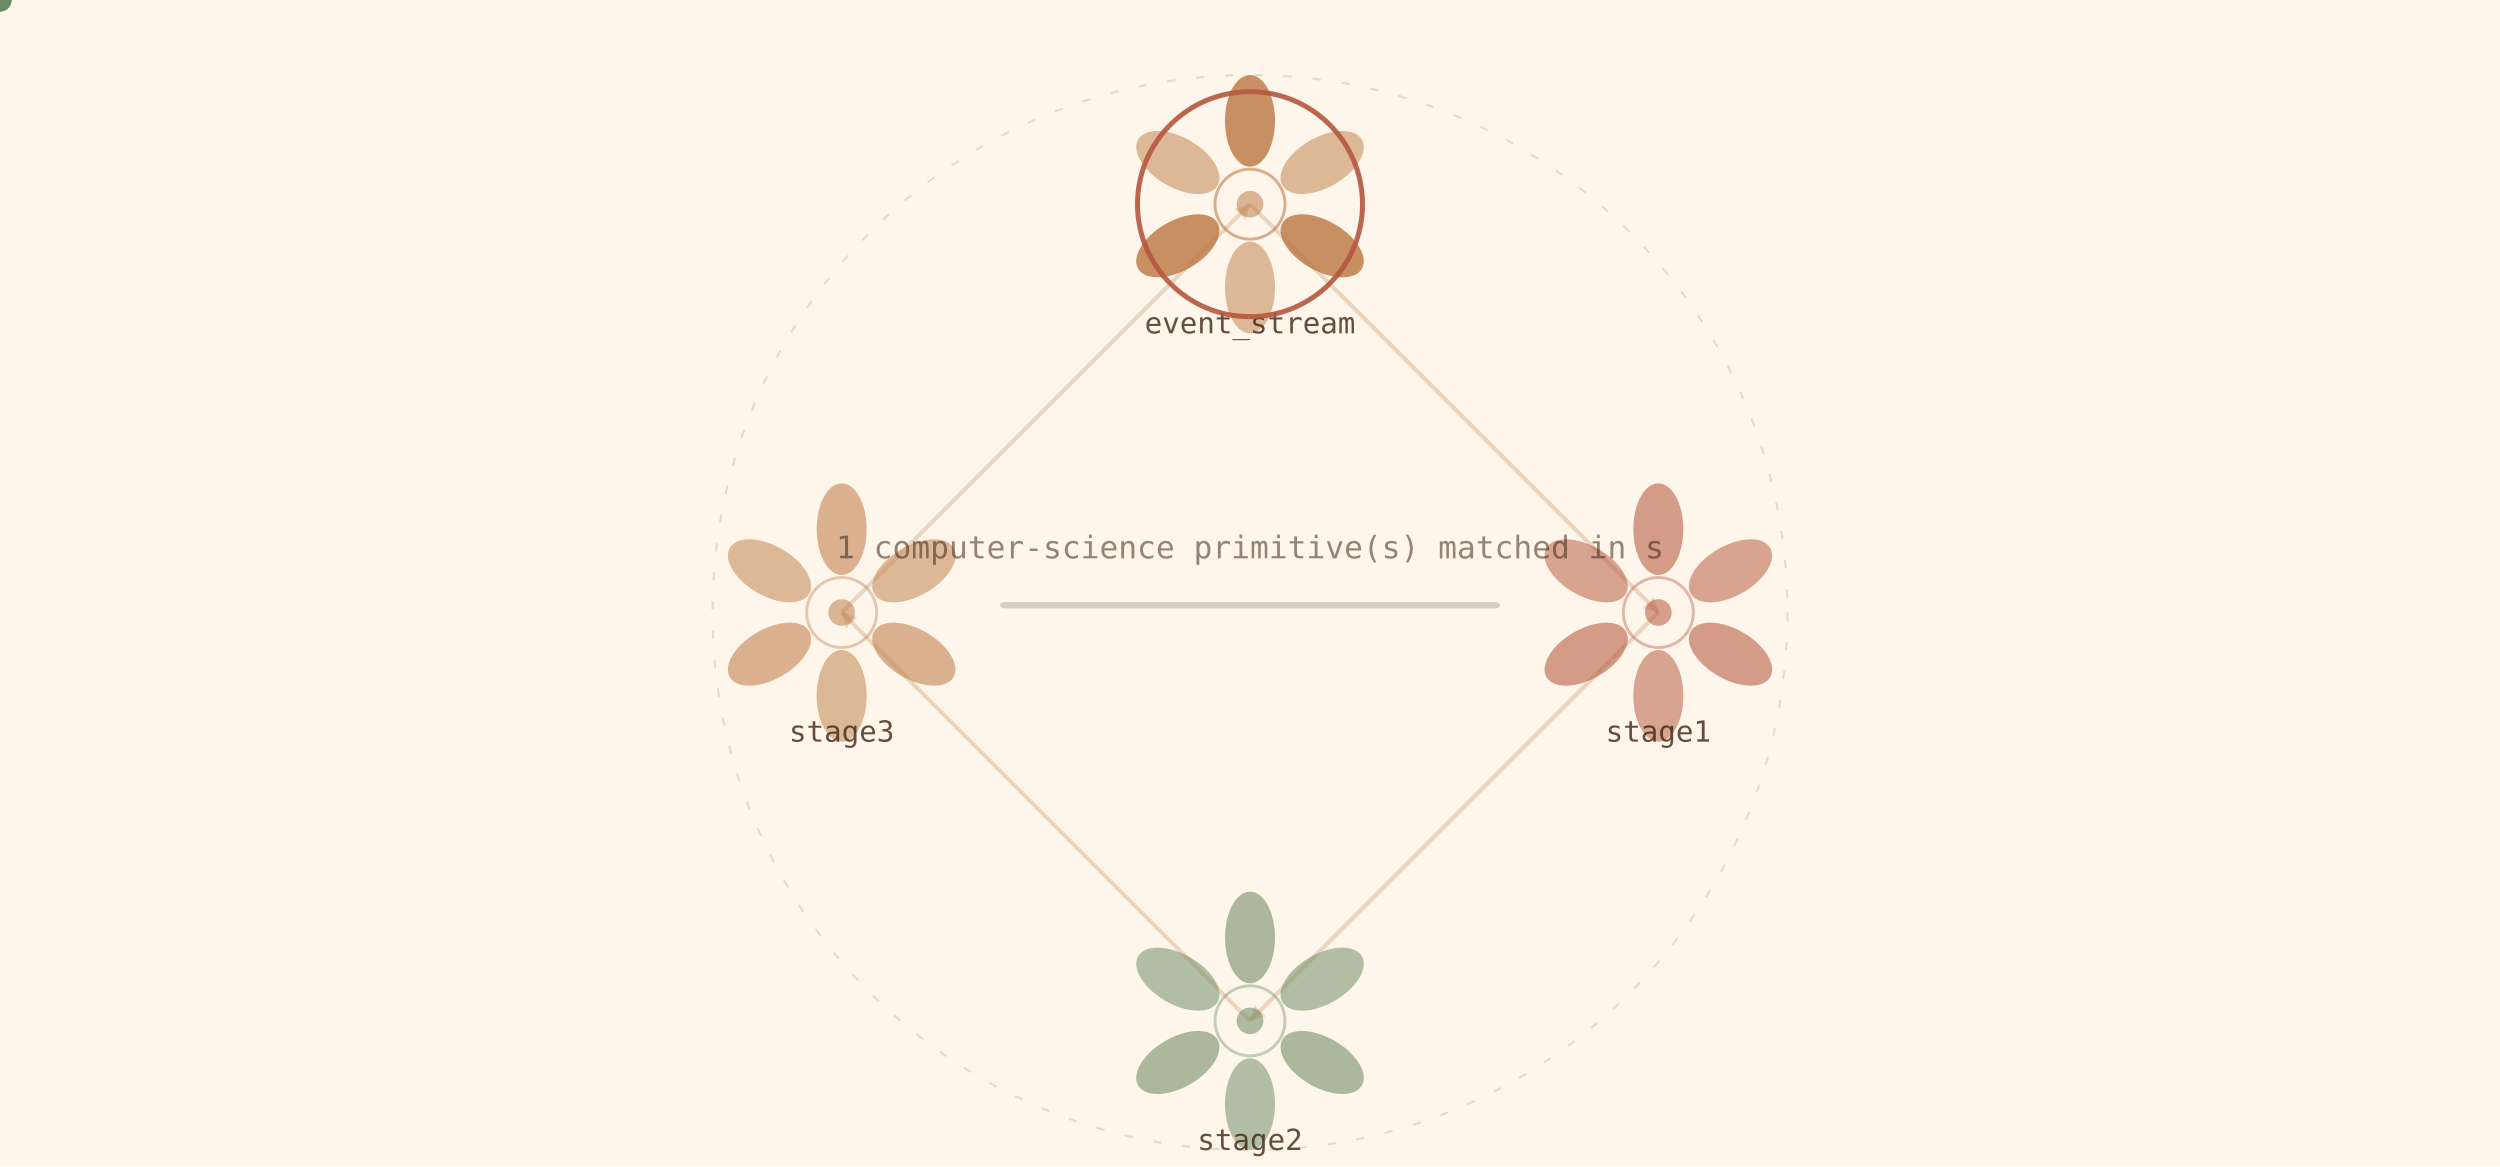
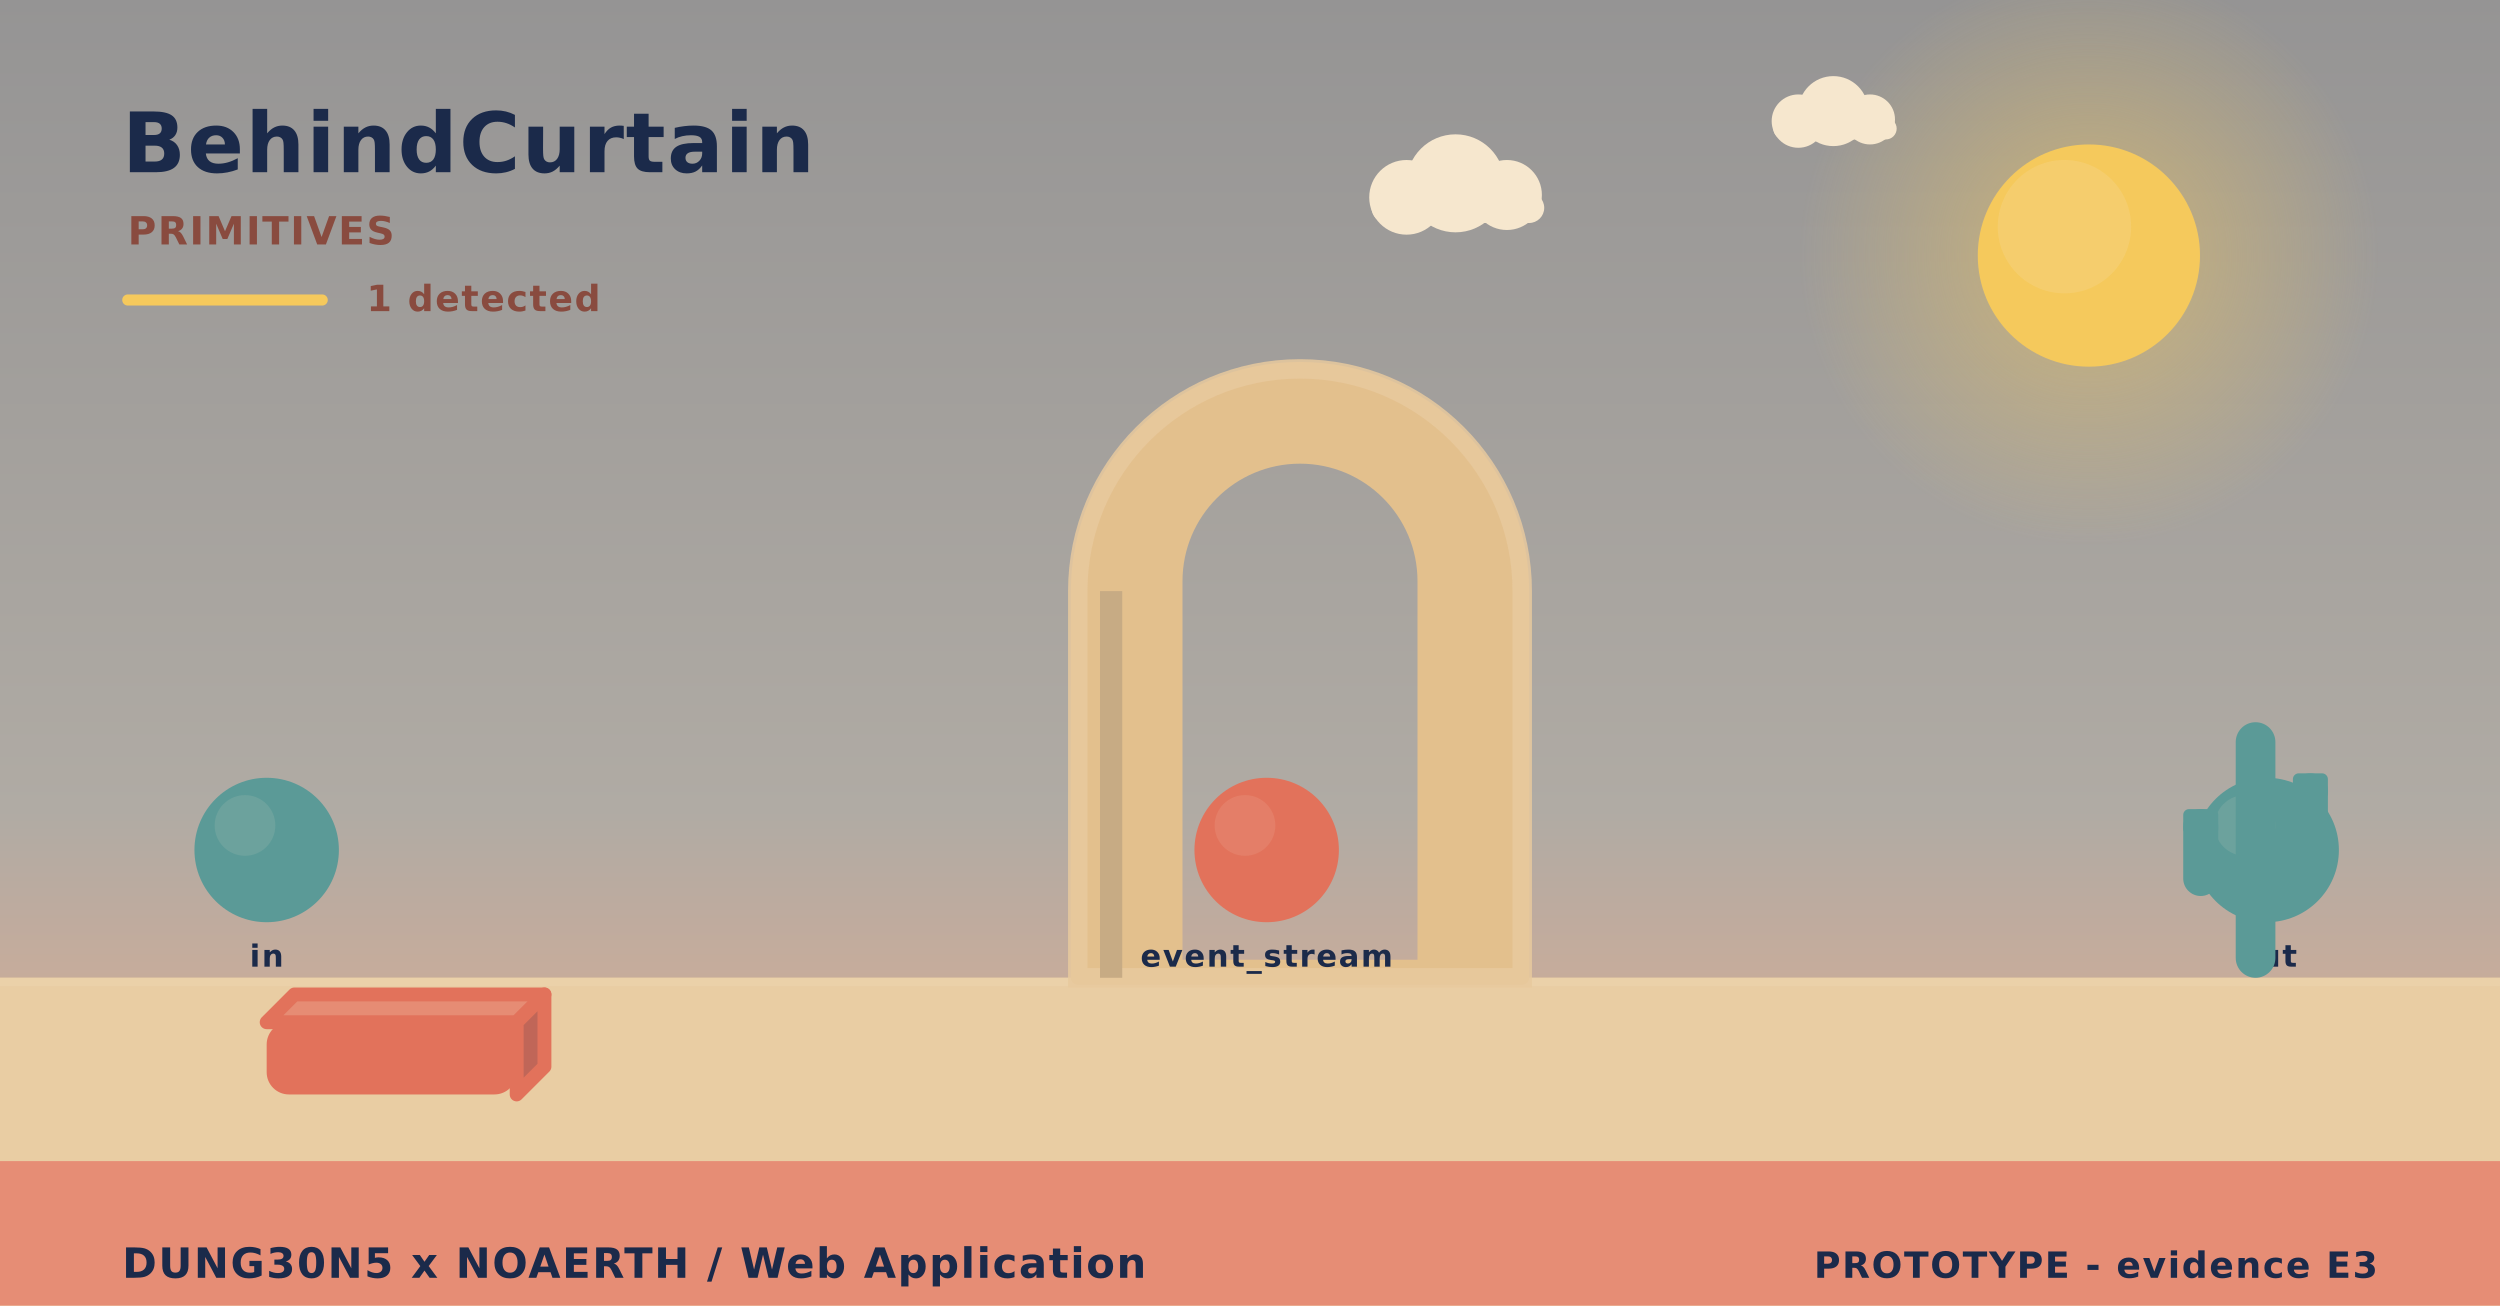
- <svg xmlns="http://www.w3.org/2000/svg" viewBox="0 0 1200 560" width="1200" height="560" role="img" aria-label="BehindCurtain state machine">
-   <rect width="1200" height="560" fill="#fef6eb" />
-   <defs>
-     <linearGradient id="gs" x1="0" y1="0" x2="1" y2="1">
-       <stop offset="0%" stop-color="#be7e4c" />
-       <stop offset="100%" stop-color="#b4573f" />
-     </linearGradient>
-   </defs>
-   <circle cx="600.00" cy="294.00" r="258.00" fill="none" stroke="rgba(63,37,22,0.140)" stroke-width="1.00" opacity="1.00" stroke-dasharray="4 10" />
-   <line x1="600.00" y1="98.00" x2="796.00" y2="294.00" stroke="rgba(190,126,76,0.500)" stroke-width="2.00" opacity="0.55" />
-   <polygon points="796.00,294.00 793.88,286.50 788.50,291.88" fill="rgba(190,126,76,0.500)" opacity="0.55" />
-   <g opacity="0.9">
-     <circle cx="0.00" cy="0.00" r="5.50" fill="#6c8a62" opacity="1.00" />
-     <animateTransform attributeName="transform" type="translate" values="600.00,98.00 796.00,294.00" dur="5.25s" begin="0.0s" repeatCount="indefinite" />
-     <animateTransform attributeName="transform" type="translate" values="796.00,294.00 600.00,98.00" dur="5.25s" begin="2.625s" repeatCount="indefinite" />
+ <svg xmlns="http://www.w3.org/2000/svg" width="900" height="470" viewBox="0 0 900 470" role="img" aria-label="BehindCurtain - how it behaves">
+   <linearGradient id="skys" x1="0" y1="0" x2="0" y2="1">
+     <stop offset="0" stop-color="#959494" />
+     <stop offset="0.62" stop-color="#b0aba4" />
+     <stop offset="1" stop-color="#f3ad8a" />
+   </linearGradient>
+   <rect width="900" height="470" fill="url(#skys)" />
+   <radialGradient id="suns">
+     <stop offset="0.35" stop-color="#f5c95c" stop-opacity="0.34" />
+     <stop offset="1" stop-color="#f5c95c" stop-opacity="0" />
+   </radialGradient>
+   <circle cx="752" cy="92" r="104" fill="url(#suns)" />
+   <circle cx="752" cy="92" r="40" fill="#f5c95c" />
+   <circle cx="743.2" cy="81.6" r="24" fill="#f5d27e" opacity="0.5" />
+   <g>
+     <circle cx="524" cy="66" r="17.64" fill="#f6e7ce" />
+     <circle cx="506.36" cy="71.04" r="13.44" fill="#f6e7ce" />
+     <circle cx="542.48" cy="70.2" r="12.6" fill="#f6e7ce" />
+     <rect x="493.76" y="69.36" width="62.16" height="10.92" rx="5.46" fill="#f6e7ce" />
+     <animateTransform attributeName="transform" type="translate" values="0 0;24 0;0 0" dur="36s" begin="0s" repeatCount="indefinite" />
  </g>
-   <line x1="796.00" y1="294.00" x2="600.00" y2="490.00" stroke="rgba(190,126,76,0.500)" stroke-width="2.00" opacity="0.55" />
-   <polygon points="600.00,490.00 607.50,487.88 602.12,482.50" fill="rgba(190,126,76,0.500)" opacity="0.55" />
-   <g opacity="0.9">
-     <circle cx="0.00" cy="0.00" r="5.50" fill="#6c8a62" opacity="1.00" />
-     <animateTransform attributeName="transform" type="translate" values="796.00,294.00 600.00,490.00" dur="5.25s" begin="1.312s" repeatCount="indefinite" />
-     <animateTransform attributeName="transform" type="translate" values="600.00,490.00 796.00,294.00" dur="5.25s" begin="3.938s" repeatCount="indefinite" />
+   <g>
+     <circle cx="660" cy="40" r="12.6" fill="#f6e7ce" />
+     <circle cx="647.4" cy="43.6" r="9.6" fill="#f6e7ce" />
+     <circle cx="673.2" cy="43" r="9" fill="#f6e7ce" />
+     <rect x="638.4" y="42.4" width="44.4" height="7.8" rx="3.9" fill="#f6e7ce" />
+     <animateTransform attributeName="transform" type="translate" values="0 0;-18 0;0 0" dur="46s" begin="3s" repeatCount="indefinite" />
  </g>
-   <line x1="600.00" y1="490.00" x2="404.00" y2="294.00" stroke="rgba(190,126,76,0.500)" stroke-width="2.00" opacity="0.55" />
-   <polygon points="404.00,294.00 406.12,301.50 411.50,296.12" fill="rgba(190,126,76,0.500)" opacity="0.55" />
-   <g opacity="0.9">
-     <circle cx="0.00" cy="0.00" r="5.50" fill="#6c8a62" opacity="1.00" />
-     <animateTransform attributeName="transform" type="translate" values="600.00,490.00 404.00,294.00" dur="5.25s" begin="2.625s" repeatCount="indefinite" />
-     <animateTransform attributeName="transform" type="translate" values="404.00,294.00 600.00,490.00" dur="5.25s" begin="5.25s" repeatCount="indefinite" />
+   <rect x="0" y="352" width="900" height="118" fill="#e9cda3" />
+   <rect x="0" y="352" width="900" height="3" fill="#ebd1a9" />
+   <text x="44" y="62" font-family="Verdana,DejaVu Sans,sans-serif" font-size="30" font-weight="700" letter-spacing="0.6" fill="#1b2a4a" text-anchor="start">BehindCurtain</text>
+   <text x="46" y="88" font-family="Verdana,DejaVu Sans,sans-serif" font-size="14" font-weight="700" letter-spacing="0.6" fill="#894b3f" text-anchor="start">PRIMITIVES</text>
+   <rect x="44" y="106" width="74" height="4" rx="2" fill="#f5c95c" />
+   <text x="132" y="112" font-family="Verdana,DejaVu Sans,sans-serif" font-size="13" font-weight="700" letter-spacing="0.6" fill="#894b3f" text-anchor="start">1 detected</text>
+   <path d="M388,352 L388,212.8 A80,80 0 0 1 548,212.8 L548,352 Z M423.2,348 L423.2,209.22 A44.8,44.8 0 0 1 512.8,209.22 L512.8,348 Z" fill="#e3c08d" fill-rule="evenodd" stroke="#e3c08d" stroke-width="5" stroke-linejoin="round" />
+   <path d="M388,352 L388,212.8 A80,80 0 0 1 548,212.8 L548,352 Z" fill="none" stroke="#e8c99d" stroke-width="7" stroke-linecap="round" opacity="0.85" />
+   <rect x="396" y="212.8" width="8" height="139.2" fill="#c7ab84" />
+   <circle cx="96" cy="306" r="26" fill="#5b9a97" />
+   <circle cx="88.2" cy="297.16" r="10.92" fill="#7aa9a2" opacity="0.55" />
+   <text x="96" y="348" font-family="Verdana,DejaVu Sans,sans-serif" font-size="11" font-weight="700" letter-spacing="0.6" fill="#1b2a4a" text-anchor="middle">in</text>
+   <g>
+     <circle cx="456" cy="306" r="26" fill="#e2725b" />
+     <circle cx="448.2" cy="297.16" r="10.92" fill="#e68972" opacity="0.55" />
+     <animate attributeName="opacity" values="0.8;1;0.8" dur="4.6s" begin="0s" repeatCount="indefinite" />
  </g>
-   <line x1="404.00" y1="294.00" x2="600.00" y2="98.00" stroke="rgba(190,126,76,0.500)" stroke-width="2.00" opacity="0.55" />
-   <polygon points="600.00,98.00 592.50,100.12 597.88,105.50" fill="rgba(190,126,76,0.500)" opacity="0.55" />
-   <g opacity="0.9">
-     <circle cx="0.00" cy="0.00" r="5.50" fill="#6c8a62" opacity="1.00" />
-     <animateTransform attributeName="transform" type="translate" values="404.00,294.00 600.00,98.00" dur="5.25s" begin="3.938s" repeatCount="indefinite" />
-     <animateTransform attributeName="transform" type="translate" values="600.00,98.00 404.00,294.00" dur="5.25s" begin="6.562s" repeatCount="indefinite" />
-   </g>
-   <ellipse cx="600.00" cy="58.00" rx="12.00" ry="22.00" fill="rgba(190,126,76,0.900)" opacity="0.95" transform="rotate(0.0 600.00 58.00)" />
-   <ellipse cx="634.64" cy="78.00" rx="12.00" ry="22.00" fill="rgba(190,126,76,0.550)" opacity="0.95" transform="rotate(60.0 634.64 78.00)" />
-   <ellipse cx="634.64" cy="118.00" rx="12.00" ry="22.00" fill="rgba(190,126,76,0.900)" opacity="0.95" transform="rotate(120.0 634.64 118.00)" />
-   <ellipse cx="600.00" cy="138.00" rx="12.00" ry="22.00" fill="rgba(190,126,76,0.550)" opacity="0.95" transform="rotate(180.0 600.00 138.00)" />
-   <ellipse cx="565.36" cy="118.00" rx="12.00" ry="22.00" fill="rgba(190,126,76,0.900)" opacity="0.95" transform="rotate(240.0 565.36 118.00)" />
-   <ellipse cx="565.36" cy="78.00" rx="12.00" ry="22.00" fill="rgba(190,126,76,0.550)" opacity="0.95" transform="rotate(300.0 565.36 78.00)" />
-   <circle cx="600.00" cy="98.00" r="16.80" fill="none" stroke="rgba(190,126,76,0.900)" stroke-width="1.40" opacity="0.66" />
-   <circle cx="600.00" cy="98.00" r="6.40" fill="rgba(190,126,76,0.550)" opacity="1.00" />
-   <text x="600" y="160" font-family="ui-monospace,Menlo,monospace" font-size="14" fill="rgba(63,37,22,0.800)" text-anchor="middle">event_stream</text>
-   <g>
-     <circle cx="600.00" cy="98.00" r="54.00" fill="none" stroke="#b4573f" stroke-width="2.40" opacity="0.90" />
-     <animate attributeName="opacity" values="0.25;1.0;0.25" dur="10.5s" begin="0.0s" repeatCount="indefinite" />
-   </g>
-   <ellipse cx="796.00" cy="254.00" rx="12.00" ry="22.00" fill="rgba(180,87,63,0.600)" opacity="0.95" transform="rotate(0.0 796.00 254.00)" />
-   <ellipse cx="830.64" cy="274.00" rx="12.00" ry="22.00" fill="rgba(180,87,63,0.550)" opacity="0.95" transform="rotate(60.0 830.64 274.00)" />
-   <ellipse cx="830.64" cy="314.00" rx="12.00" ry="22.00" fill="rgba(180,87,63,0.600)" opacity="0.95" transform="rotate(120.0 830.64 314.00)" />
-   <ellipse cx="796.00" cy="334.00" rx="12.00" ry="22.00" fill="rgba(180,87,63,0.550)" opacity="0.95" transform="rotate(180.0 796.00 334.00)" />
-   <ellipse cx="761.36" cy="314.00" rx="12.00" ry="22.00" fill="rgba(180,87,63,0.600)" opacity="0.95" transform="rotate(240.0 761.36 314.00)" />
-   <ellipse cx="761.36" cy="274.00" rx="12.00" ry="22.00" fill="rgba(180,87,63,0.550)" opacity="0.95" transform="rotate(300.0 761.36 274.00)" />
-   <circle cx="796.00" cy="294.00" r="16.80" fill="none" stroke="rgba(180,87,63,0.600)" stroke-width="1.40" opacity="0.66" />
-   <circle cx="796.00" cy="294.00" r="6.40" fill="rgba(180,87,63,0.550)" opacity="1.00" />
-   <text x="796" y="356" font-family="ui-monospace,Menlo,monospace" font-size="14" fill="rgba(63,37,22,0.800)" text-anchor="middle">stage1</text>
-   <ellipse cx="600.00" cy="450.00" rx="12.00" ry="22.00" fill="rgba(108,138,98,0.600)" opacity="0.95" transform="rotate(0.0 600.00 450.00)" />
-   <ellipse cx="634.64" cy="470.00" rx="12.00" ry="22.00" fill="rgba(108,138,98,0.550)" opacity="0.95" transform="rotate(60.0 634.64 470.00)" />
-   <ellipse cx="634.64" cy="510.00" rx="12.00" ry="22.00" fill="rgba(108,138,98,0.600)" opacity="0.95" transform="rotate(120.0 634.64 510.00)" />
-   <ellipse cx="600.00" cy="530.00" rx="12.00" ry="22.00" fill="rgba(108,138,98,0.550)" opacity="0.95" transform="rotate(180.0 600.00 530.00)" />
-   <ellipse cx="565.36" cy="510.00" rx="12.00" ry="22.00" fill="rgba(108,138,98,0.600)" opacity="0.95" transform="rotate(240.0 565.36 510.00)" />
-   <ellipse cx="565.36" cy="470.00" rx="12.00" ry="22.00" fill="rgba(108,138,98,0.550)" opacity="0.95" transform="rotate(300.0 565.36 470.00)" />
-   <circle cx="600.00" cy="490.00" r="16.80" fill="none" stroke="rgba(108,138,98,0.600)" stroke-width="1.40" opacity="0.66" />
-   <circle cx="600.00" cy="490.00" r="6.40" fill="rgba(108,138,98,0.550)" opacity="1.00" />
-   <text x="600" y="552" font-family="ui-monospace,Menlo,monospace" font-size="14" fill="rgba(63,37,22,0.800)" text-anchor="middle">stage2</text>
-   <ellipse cx="404.00" cy="254.00" rx="12.00" ry="22.00" fill="rgba(190,126,76,0.600)" opacity="0.95" transform="rotate(0.0 404.00 254.00)" />
-   <ellipse cx="438.64" cy="274.00" rx="12.00" ry="22.00" fill="rgba(190,126,76,0.550)" opacity="0.95" transform="rotate(60.0 438.64 274.00)" />
-   <ellipse cx="438.64" cy="314.00" rx="12.00" ry="22.00" fill="rgba(190,126,76,0.600)" opacity="0.95" transform="rotate(120.0 438.64 314.00)" />
-   <ellipse cx="404.00" cy="334.00" rx="12.00" ry="22.00" fill="rgba(190,126,76,0.550)" opacity="0.95" transform="rotate(180.0 404.00 334.00)" />
-   <ellipse cx="369.36" cy="314.00" rx="12.00" ry="22.00" fill="rgba(190,126,76,0.600)" opacity="0.95" transform="rotate(240.0 369.36 314.00)" />
-   <ellipse cx="369.36" cy="274.00" rx="12.00" ry="22.00" fill="rgba(190,126,76,0.550)" opacity="0.95" transform="rotate(300.0 369.36 274.00)" />
-   <circle cx="404.00" cy="294.00" r="16.80" fill="none" stroke="rgba(190,126,76,0.600)" stroke-width="1.40" opacity="0.66" />
-   <circle cx="404.00" cy="294.00" r="6.40" fill="rgba(190,126,76,0.550)" opacity="1.00" />
-   <text x="404" y="356" font-family="ui-monospace,Menlo,monospace" font-size="14" fill="rgba(63,37,22,0.800)" text-anchor="middle">stage3</text>
-   <rect x="480.00" y="289.00" width="240.00" height="3.00" rx="2.00" fill="rgba(63,37,22,0.200)" opacity="1.00" />
-   <text x="600" y="268" font-family="ui-monospace,Menlo,monospace" font-size="15" fill="rgba(63,37,22,0.550)" text-anchor="middle">1 computer-science primitive(s) matched in s</text>
+   <text x="456" y="348" font-family="Verdana,DejaVu Sans,sans-serif" font-size="11" font-weight="700" letter-spacing="0.6" fill="#1b2a4a" text-anchor="middle">event_stream</text>
+   <circle cx="816" cy="306" r="26" fill="#5b9a97" />
+   <circle cx="808.2" cy="297.16" r="10.92" fill="#7aa9a2" opacity="0.55" />
+   <text x="816" y="348" font-family="Verdana,DejaVu Sans,sans-serif" font-size="11" font-weight="700" letter-spacing="0.6" fill="#1b2a4a" text-anchor="middle">out</text>
+   <path d="M96,368 L186,368 L196,358 L106,358 Z" fill="#e68c74" stroke="#e2725b" stroke-width="5" stroke-linejoin="round" />
+   <path d="M186,368 L196,358 L196,384 L186,394 Z" fill="#c06658" stroke="#e2725b" stroke-width="5" stroke-linejoin="round" />
+   <rect x="96" y="368" width="90" height="26" rx="8" fill="#e2725b" />
+   <rect x="804.86" y="260" width="14.28" height="92" rx="7.14" fill="#5b9a97" />
+   <rect x="785.96" y="291.28" width="12.6" height="31.28" rx="6.3" fill="#5b9a97" />
+   <rect x="785.96" y="291.28" width="12.6" height="9.2" rx="2.1" fill="#5b9a97" />
+   <rect x="825.44" y="278.4" width="12.6" height="31.28" rx="6.3" fill="#5b9a97" />
+   <rect x="825.44" y="278.4" width="12.6" height="9.2" rx="2.1" fill="#5b9a97" />
+   <rect x="0" y="418" width="900" height="52" rx="0" fill="#e68972" opacity="0.94" />
+   <text x="44" y="460" font-family="Verdana,DejaVu Sans,sans-serif" font-size="15" font-weight="700" letter-spacing="0.6" fill="#1b2a4a" text-anchor="start">DUNG30N5 x NOAERTH  /  Web Application</text>
+   <text x="856" y="460" font-family="Verdana,DejaVu Sans,sans-serif" font-size="13" font-weight="700" letter-spacing="0.6" fill="#1b2a4a" text-anchor="end">PROTOTYPE  -  evidence E3</text>
</svg>
